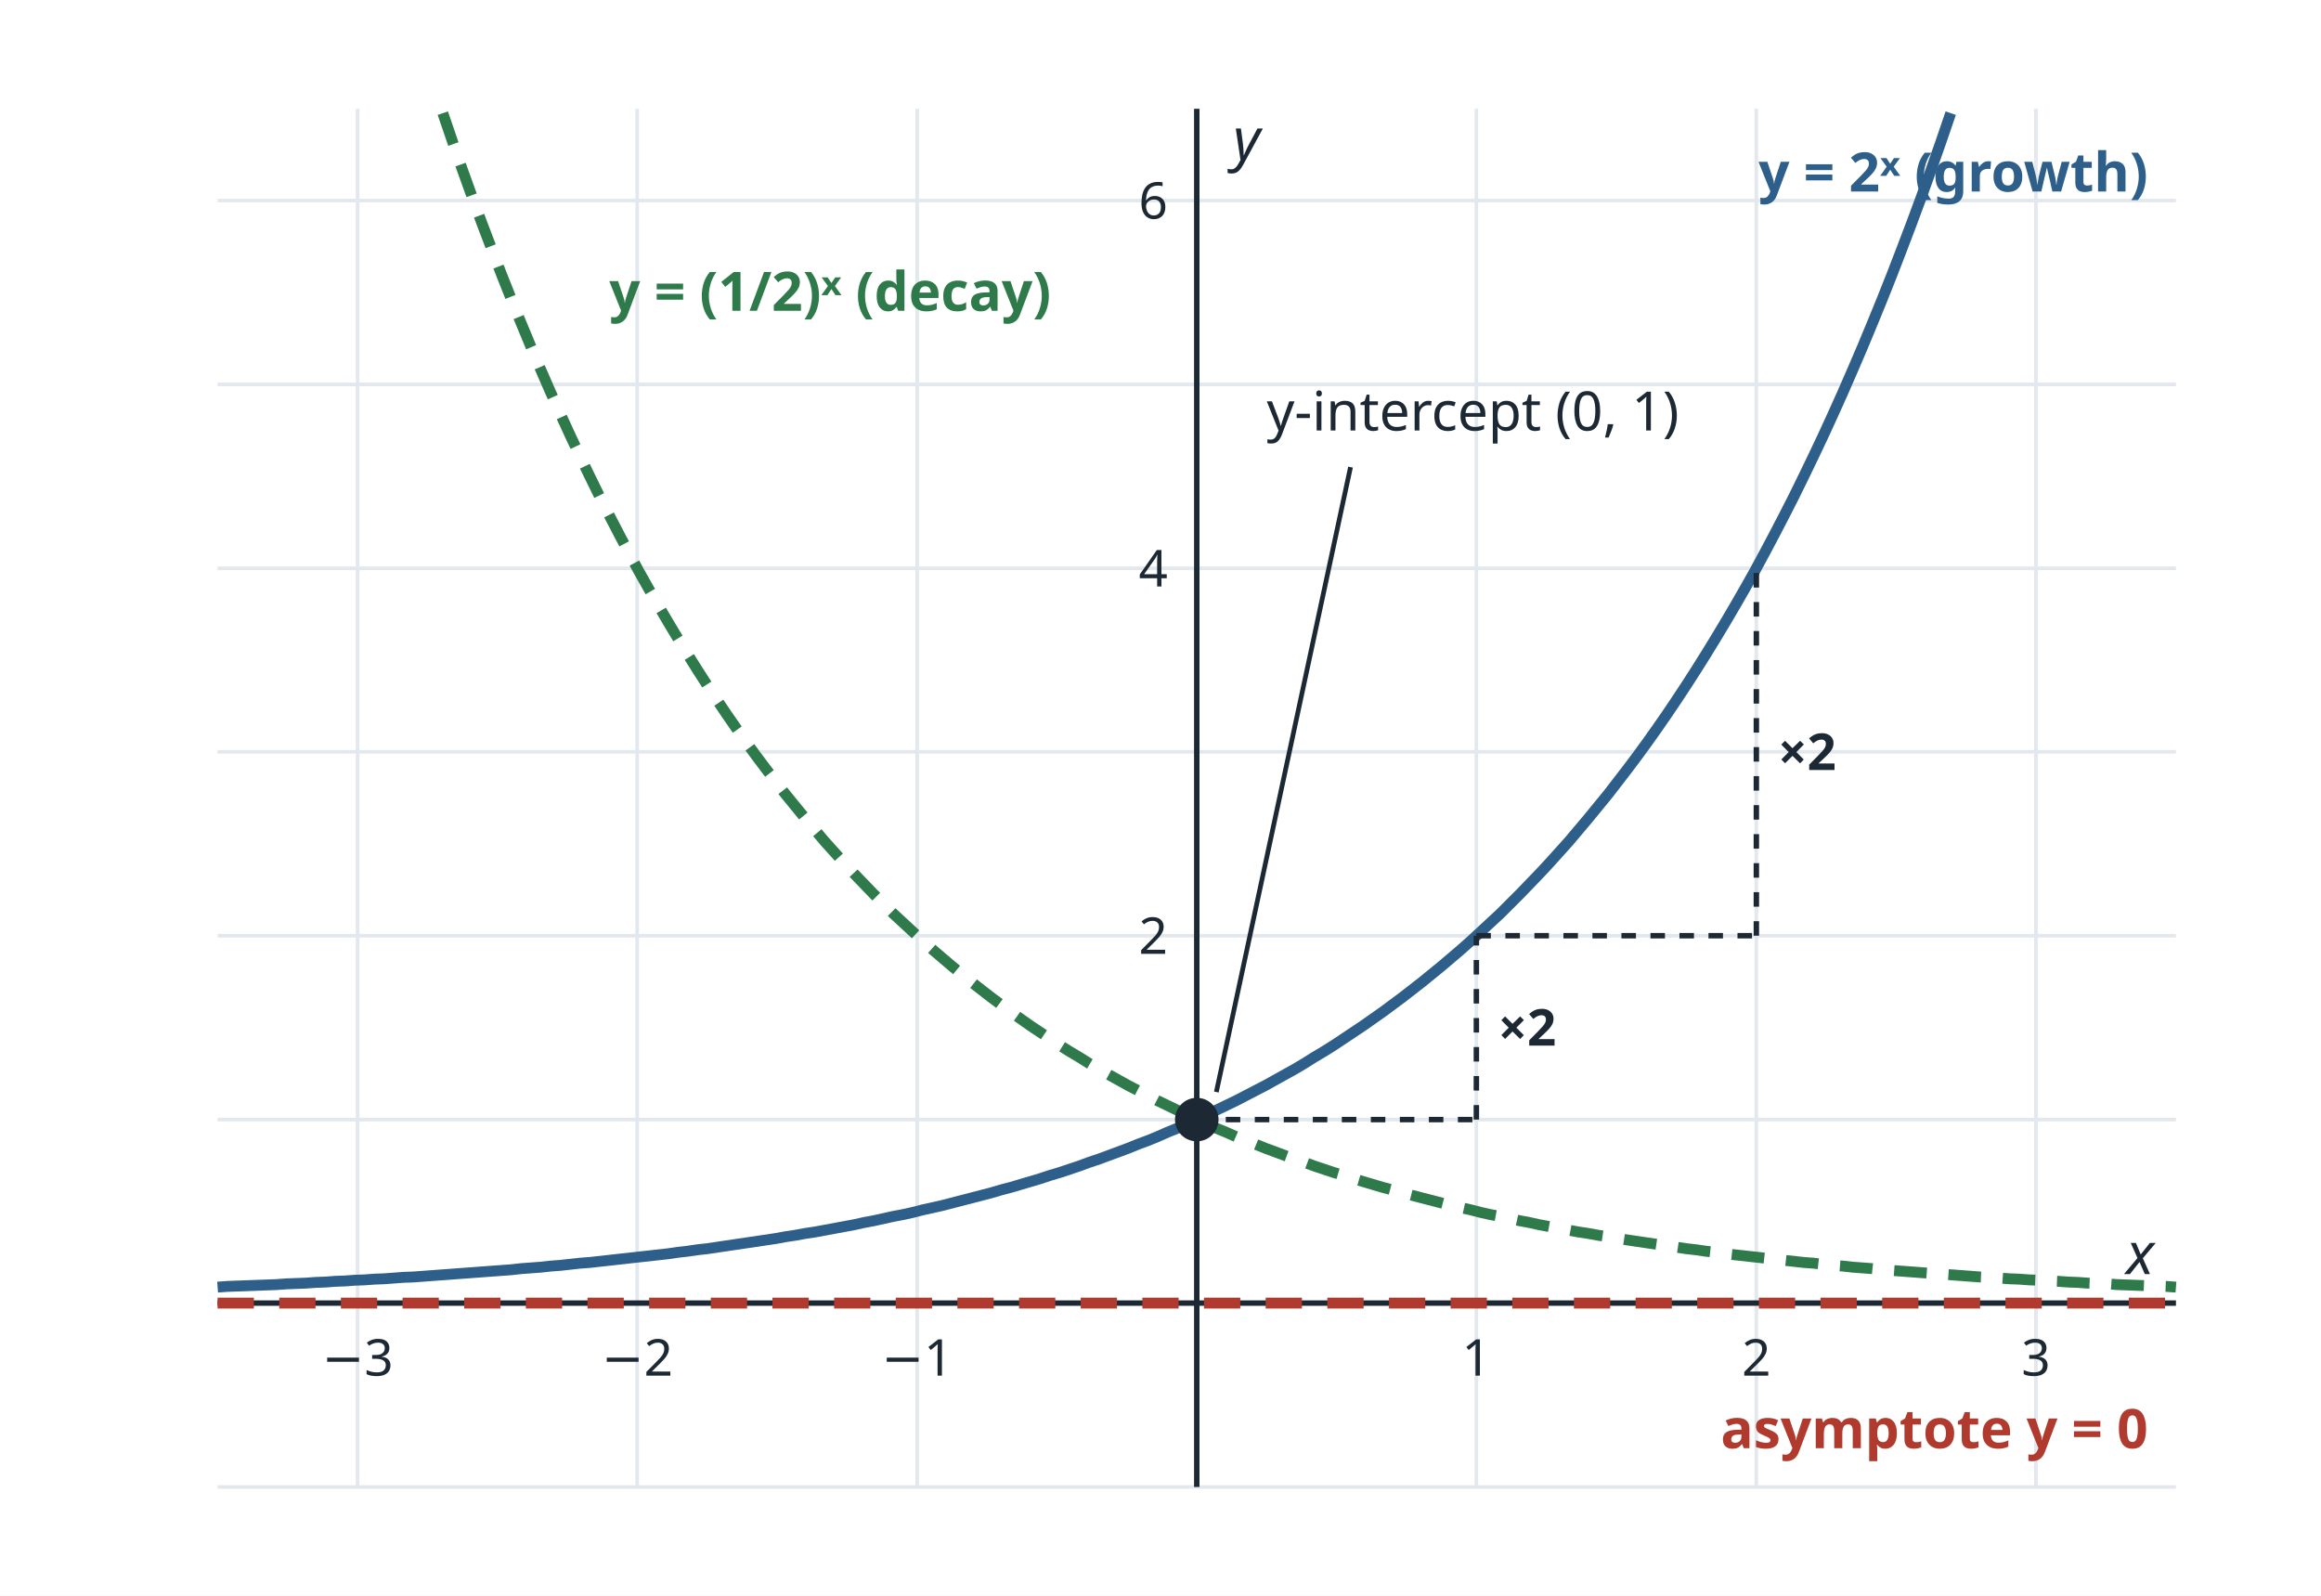
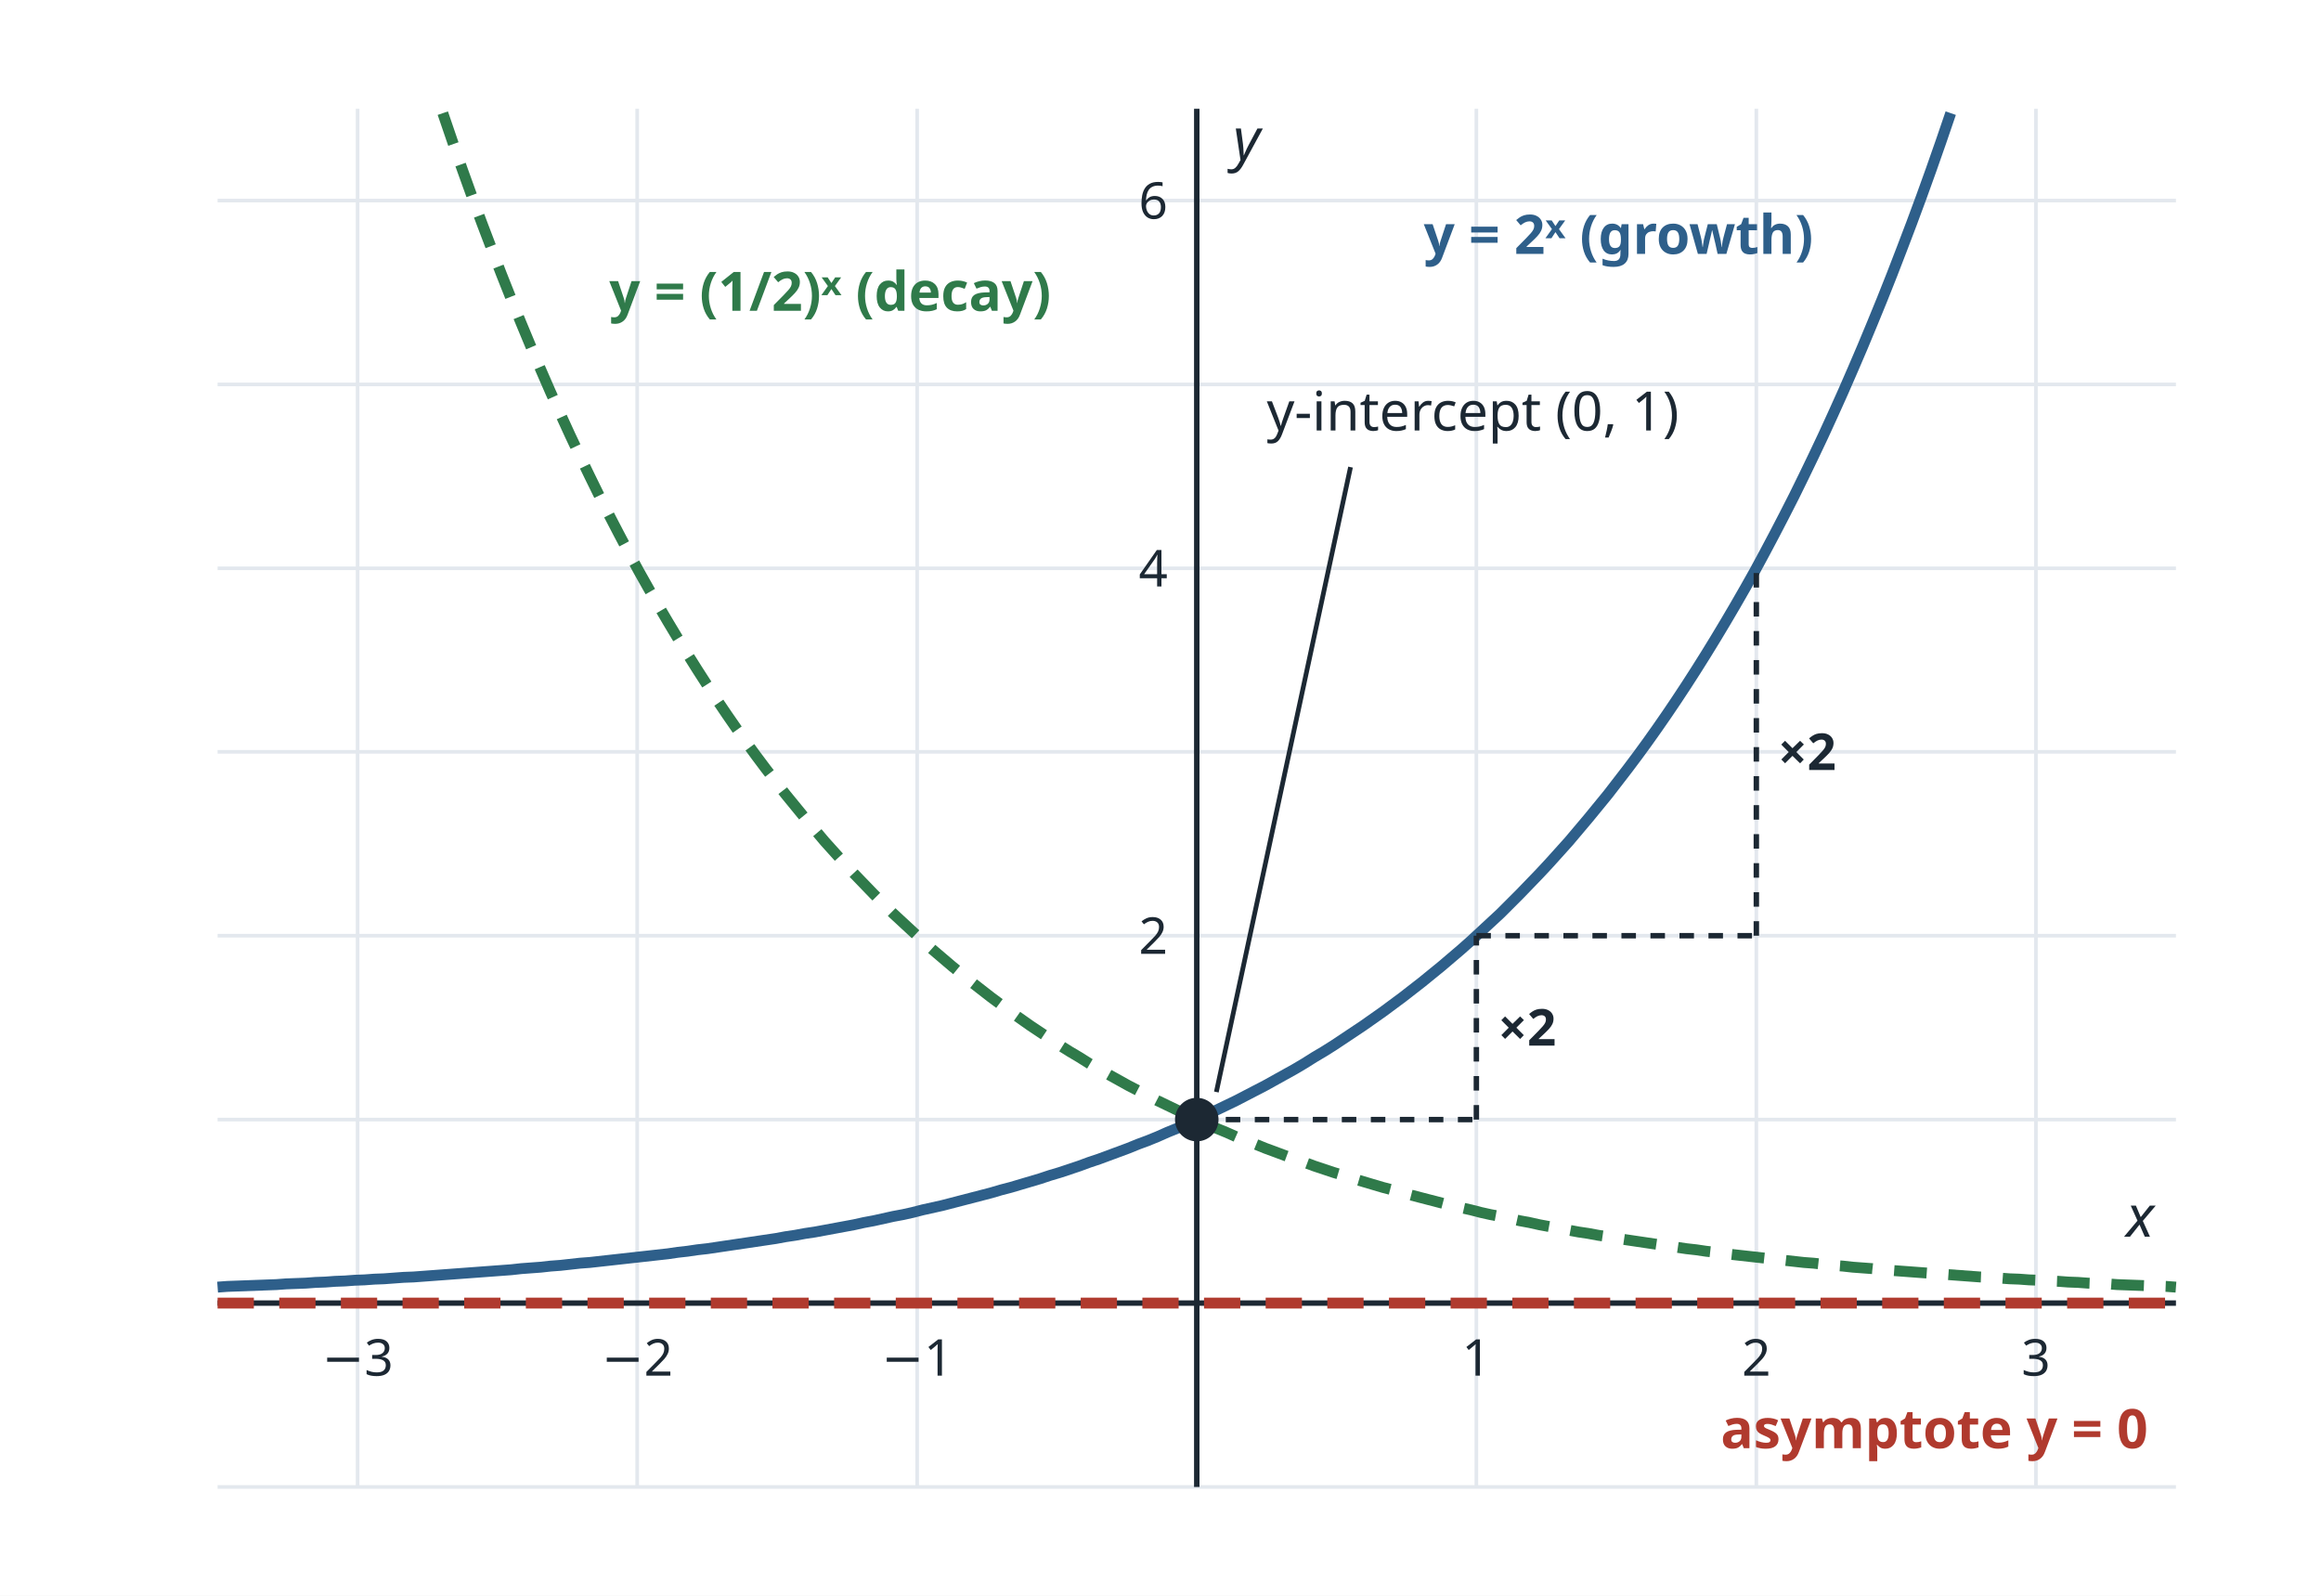
<svg xmlns="http://www.w3.org/2000/svg" viewBox="0 0 640 440" width="640" height="440" font-family="sans-serif">
  <rect width="640" height="440" fill="#ffffff" />
  <line x1="98.6" y1="30" x2="98.6" y2="410" stroke="#e3e8ee" stroke-width="1" />
  <line x1="175.7" y1="30" x2="175.7" y2="410" stroke="#e3e8ee" stroke-width="1" />
  <line x1="252.9" y1="30" x2="252.9" y2="410" stroke="#e3e8ee" stroke-width="1" />
  <line x1="330.0" y1="30" x2="330.0" y2="410" stroke="#e3e8ee" stroke-width="1" />
  <line x1="407.1" y1="30" x2="407.1" y2="410" stroke="#e3e8ee" stroke-width="1" />
  <line x1="484.3" y1="30" x2="484.3" y2="410" stroke="#e3e8ee" stroke-width="1" />
  <line x1="561.4" y1="30" x2="561.4" y2="410" stroke="#e3e8ee" stroke-width="1" />
  <line x1="60" y1="410.0" x2="600" y2="410.0" stroke="#e3e8ee" stroke-width="1" />
  <line x1="60" y1="359.3" x2="600" y2="359.3" stroke="#e3e8ee" stroke-width="1" />
  <line x1="60" y1="308.7" x2="600" y2="308.7" stroke="#e3e8ee" stroke-width="1" />
  <line x1="60" y1="258.0" x2="600" y2="258.0" stroke="#e3e8ee" stroke-width="1" />
  <line x1="60" y1="207.3" x2="600" y2="207.3" stroke="#e3e8ee" stroke-width="1" />
  <line x1="60" y1="156.7" x2="600" y2="156.7" stroke="#e3e8ee" stroke-width="1" />
  <line x1="60" y1="106.0" x2="600" y2="106.0" stroke="#e3e8ee" stroke-width="1" />
  <line x1="60" y1="55.3" x2="600" y2="55.3" stroke="#e3e8ee" stroke-width="1" />
  <line x1="60" y1="359.3" x2="600" y2="359.3" stroke="#1c2833" stroke-width="1.5" />
  <line x1="330.0" y1="410" x2="330.0" y2="30" stroke="#1c2833" stroke-width="1.5" />
  <text x="98.6" y="379.3" font-size="14" text-anchor="middle" font-weight="normal" fill="#1c2833">−3</text>
  <text x="175.7" y="379.3" font-size="14" text-anchor="middle" font-weight="normal" fill="#1c2833">−2</text>
  <text x="252.9" y="379.3" font-size="14" text-anchor="middle" font-weight="normal" fill="#1c2833">−1</text>
  <text x="407.1" y="379.3" font-size="14" text-anchor="middle" font-weight="normal" fill="#1c2833">1</text>
  <text x="484.3" y="379.3" font-size="14" text-anchor="middle" font-weight="normal" fill="#1c2833">2</text>
  <text x="561.4" y="379.3" font-size="14" text-anchor="middle" font-weight="normal" fill="#1c2833">3</text>
  <text x="322.0" y="263.0" font-size="14" text-anchor="end" font-weight="normal" fill="#1c2833">2</text>
  <text x="322.0" y="161.7" font-size="14" text-anchor="end" font-weight="normal" fill="#1c2833">4</text>
  <text x="322.0" y="60.3" font-size="14" text-anchor="end" font-weight="normal" fill="#1c2833">6</text>
-   <text x="594.0" y="351.3" font-size="16" text-anchor="end" font-weight="normal" fill="#1c2833" font-style="italic">x</text>
+   <text x="594.0" y="341.0" font-size="16" text-anchor="end" font-weight="normal" fill="#1c2833" font-style="italic">x</text>
  <text x="340.0" y="44.0" font-size="16" text-anchor="start" font-weight="normal" fill="#1c2833" font-style="italic">y</text>
  <line x1="60" y1="359.3" x2="600" y2="359.3" stroke="#b03a2e" stroke-width="3" stroke-dasharray="10 7" />
  <polyline points="60.0,354.9 62.7,354.7 65.4,354.6 68.1,354.5 70.8,354.4 73.5,354.3 76.2,354.2 78.9,354.0 81.6,353.9 84.3,353.8 87.0,353.6 89.7,353.5 92.4,353.3 95.1,353.2 97.8,353.0 100.5,352.9 103.2,352.7 105.9,352.6 108.6,352.4 111.3,352.2 114.0,352.1 116.7,351.9 119.4,351.7 122.1,351.5 124.8,351.3 127.5,351.1 130.2,350.9 132.9,350.7 135.6,350.5 138.3,350.3 141.0,350.1 143.7,349.8 146.4,349.6 149.1,349.4 151.8,349.1 154.5,348.9 157.2,348.6 159.9,348.3 162.6,348.1 165.3,347.8 168.0,347.5 170.7,347.2 173.4,346.9 176.1,346.6 178.8,346.3 181.5,346.0 184.2,345.7 186.9,345.3 189.6,345.0 192.3,344.6 195.0,344.3 197.7,343.9 200.4,343.5 203.1,343.1 205.8,342.7 208.5,342.3 211.2,341.9 213.9,341.5 216.6,341.0 219.3,340.6 222.0,340.1 224.7,339.7 227.4,339.2 230.1,338.7 232.8,338.2 235.5,337.7 238.2,337.1 240.9,336.6 243.6,336.0 246.3,335.4 249.0,334.9 251.7,334.3 254.4,333.6 257.1,333.0 259.8,332.4 262.5,331.7 265.2,331.0 267.9,330.3 270.6,329.6 273.3,328.9 276.0,328.1 278.7,327.4 281.4,326.6 284.1,325.8 286.8,325.0 289.5,324.1 292.2,323.3 294.9,322.4 297.6,321.5 300.3,320.5 303.0,319.6 305.7,318.6 308.4,317.6 311.1,316.6 313.8,315.5 316.5,314.5 319.2,313.4 321.9,312.2 324.6,311.1 327.3,309.9 330.0,308.7 332.7,307.4 335.4,306.1 338.1,304.8 340.8,303.5 343.5,302.1 346.2,300.7 348.9,299.3 351.6,297.8 354.3,296.3 357.0,294.8 359.7,293.2 362.4,291.5 365.1,289.9 367.8,288.2 370.5,286.4 373.2,284.6 375.9,282.8 378.6,280.9 381.3,279.0 384.0,277.0 386.7,275.0 389.4,272.9 392.1,270.8 394.8,268.6 397.5,266.4 400.2,264.1 402.9,261.8 405.6,259.4 408.3,256.9 411.0,254.4 413.7,251.9 416.4,249.2 419.1,246.5 421.8,243.7 424.5,240.9 427.2,238.0 429.9,235.0 432.6,232.0 435.3,228.8 438.0,225.6 440.7,222.3 443.4,219.0 446.1,215.5 448.8,212.0 451.5,208.4 454.2,204.7 456.9,200.9 459.6,197.0 462.3,193.0 465.0,188.9 467.7,184.7 470.4,180.4 473.1,176.0 475.8,171.5 478.5,166.9 481.2,162.2 483.9,157.4 486.6,152.4 489.3,147.3 492.0,142.1 494.7,136.8 497.4,131.3 500.1,125.7 502.8,120.0 505.5,114.1 508.2,108.1 510.9,101.9 513.6,95.6 516.3,89.1 519.0,82.5 521.7,75.7 524.4,68.7 527.1,61.6 529.8,54.3 532.5,46.8 535.2,39.1 537.9,31.2" fill="none" stroke="#2e5f8a" stroke-width="3" />
  <polyline points="122.1,31.2 124.8,39.1 127.5,46.8 130.2,54.3 132.9,61.6 135.6,68.7 138.3,75.7 141.0,82.5 143.7,89.1 146.4,95.6 149.1,101.9 151.8,108.1 154.5,114.1 157.2,120.0 159.9,125.7 162.6,131.3 165.3,136.8 168.0,142.1 170.7,147.3 173.4,152.4 176.1,157.4 178.8,162.2 181.5,166.9 184.2,171.5 186.9,176.0 189.6,180.4 192.3,184.7 195.0,188.9 197.7,193.0 200.4,197.0 203.1,200.9 205.8,204.7 208.5,208.4 211.2,212.0 213.9,215.5 216.6,219.0 219.3,222.3 222.0,225.6 224.7,228.8 227.4,232.0 230.1,235.0 232.8,238.0 235.5,240.9 238.2,243.7 240.9,246.5 243.6,249.2 246.3,251.9 249.0,254.4 251.7,256.9 254.4,259.4 257.1,261.8 259.8,264.1 262.5,266.4 265.2,268.6 267.9,270.8 270.6,272.9 273.3,275.0 276.0,277.0 278.7,279.0 281.4,280.9 284.1,282.8 286.8,284.6 289.5,286.4 292.2,288.2 294.9,289.9 297.6,291.5 300.3,293.2 303.0,294.8 305.7,296.3 308.4,297.8 311.1,299.3 313.8,300.7 316.5,302.1 319.2,303.5 321.9,304.8 324.6,306.1 327.3,307.4 330.0,308.7 332.7,309.9 335.4,311.1 338.1,312.2 340.8,313.4 343.5,314.5 346.2,315.5 348.9,316.6 351.6,317.6 354.3,318.6 357.0,319.6 359.7,320.5 362.4,321.5 365.1,322.4 367.8,323.3 370.5,324.1 373.2,325.0 375.9,325.8 378.6,326.6 381.3,327.4 384.0,328.1 386.7,328.9 389.4,329.6 392.1,330.3 394.8,331.0 397.5,331.7 400.2,332.4 402.9,333.0 405.6,333.6 408.3,334.3 411.0,334.9 413.7,335.4 416.4,336.0 419.1,336.6 421.8,337.1 424.5,337.7 427.2,338.2 429.9,338.7 432.6,339.2 435.3,339.7 438.0,340.1 440.7,340.6 443.4,341.0 446.1,341.5 448.8,341.9 451.5,342.3 454.2,342.7 456.9,343.1 459.6,343.5 462.3,343.9 465.0,344.3 467.7,344.6 470.4,345.0 473.1,345.3 475.8,345.7 478.5,346.0 481.2,346.3 483.9,346.6 486.6,346.9 489.3,347.2 492.0,347.5 494.7,347.8 497.4,348.1 500.1,348.3 502.8,348.6 505.5,348.9 508.2,349.1 510.9,349.4 513.6,349.6 516.3,349.8 519.0,350.1 521.7,350.3 524.4,350.5 527.1,350.7 529.8,350.9 532.5,351.1 535.2,351.3 537.9,351.5 540.6,351.7 543.3,351.9 546.0,352.1 548.7,352.2 551.4,352.4 554.1,352.6 556.8,352.7 559.5,352.9 562.2,353.0 564.9,353.2 567.6,353.3 570.3,353.5 573.0,353.6 575.7,353.8 578.4,353.9 581.1,354.0 583.8,354.2 586.5,354.3 589.2,354.4 591.9,354.5 594.6,354.6 597.3,354.7 600.0,354.9" fill="none" stroke="#2f7a4a" stroke-width="3" stroke-dasharray="9 6" />
  <line x1="330.0" y1="308.7" x2="407.1" y2="308.7" stroke="#1c2833" stroke-width="1.5" stroke-dasharray="4 4" />
  <line x1="407.1" y1="308.7" x2="407.1" y2="258.0" stroke="#1c2833" stroke-width="1.5" stroke-dasharray="4 4" />
  <text x="413.1" y="288.3" font-size="14" text-anchor="start" font-weight="bold" fill="#1c2833">×2</text>
  <line x1="407.1" y1="258.0" x2="484.3" y2="258.0" stroke="#1c2833" stroke-width="1.5" stroke-dasharray="4 4" />
  <line x1="484.3" y1="258.0" x2="484.3" y2="156.7" stroke="#1c2833" stroke-width="1.5" stroke-dasharray="4 4" />
  <text x="490.3" y="212.3" font-size="14" text-anchor="start" font-weight="bold" fill="#1c2833">×2</text>
  <circle cx="330.0" cy="308.7" r="6" fill="#1c2833" />
-   <text x="592.3" y="52.8" font-size="15" text-anchor="end" font-weight="bold" fill="#2e5f8a">y = 2ˣ (growth)</text>
+   <text x="500.0" y="70.0" font-size="15" text-anchor="end" font-weight="bold" fill="#2e5f8a">y = 2ˣ (growth)</text>
  <text x="168.0" y="85.7" font-size="15" text-anchor="start" font-weight="bold" fill="#2f7a4a">y = (1/2)ˣ (decay)</text>
  <line x1="372.4" y1="128.8" x2="335.4" y2="301.1" stroke="#1c2833" stroke-width="1.3" />
  <text x="349.3" y="118.7" font-size="15" text-anchor="start" font-weight="normal" fill="#1c2833">y-intercept (0, 1)</text>
  <text x="592.3" y="399.3" font-size="15" text-anchor="end" font-weight="bold" fill="#b03a2e">asymptote y = 0</text>
</svg>
